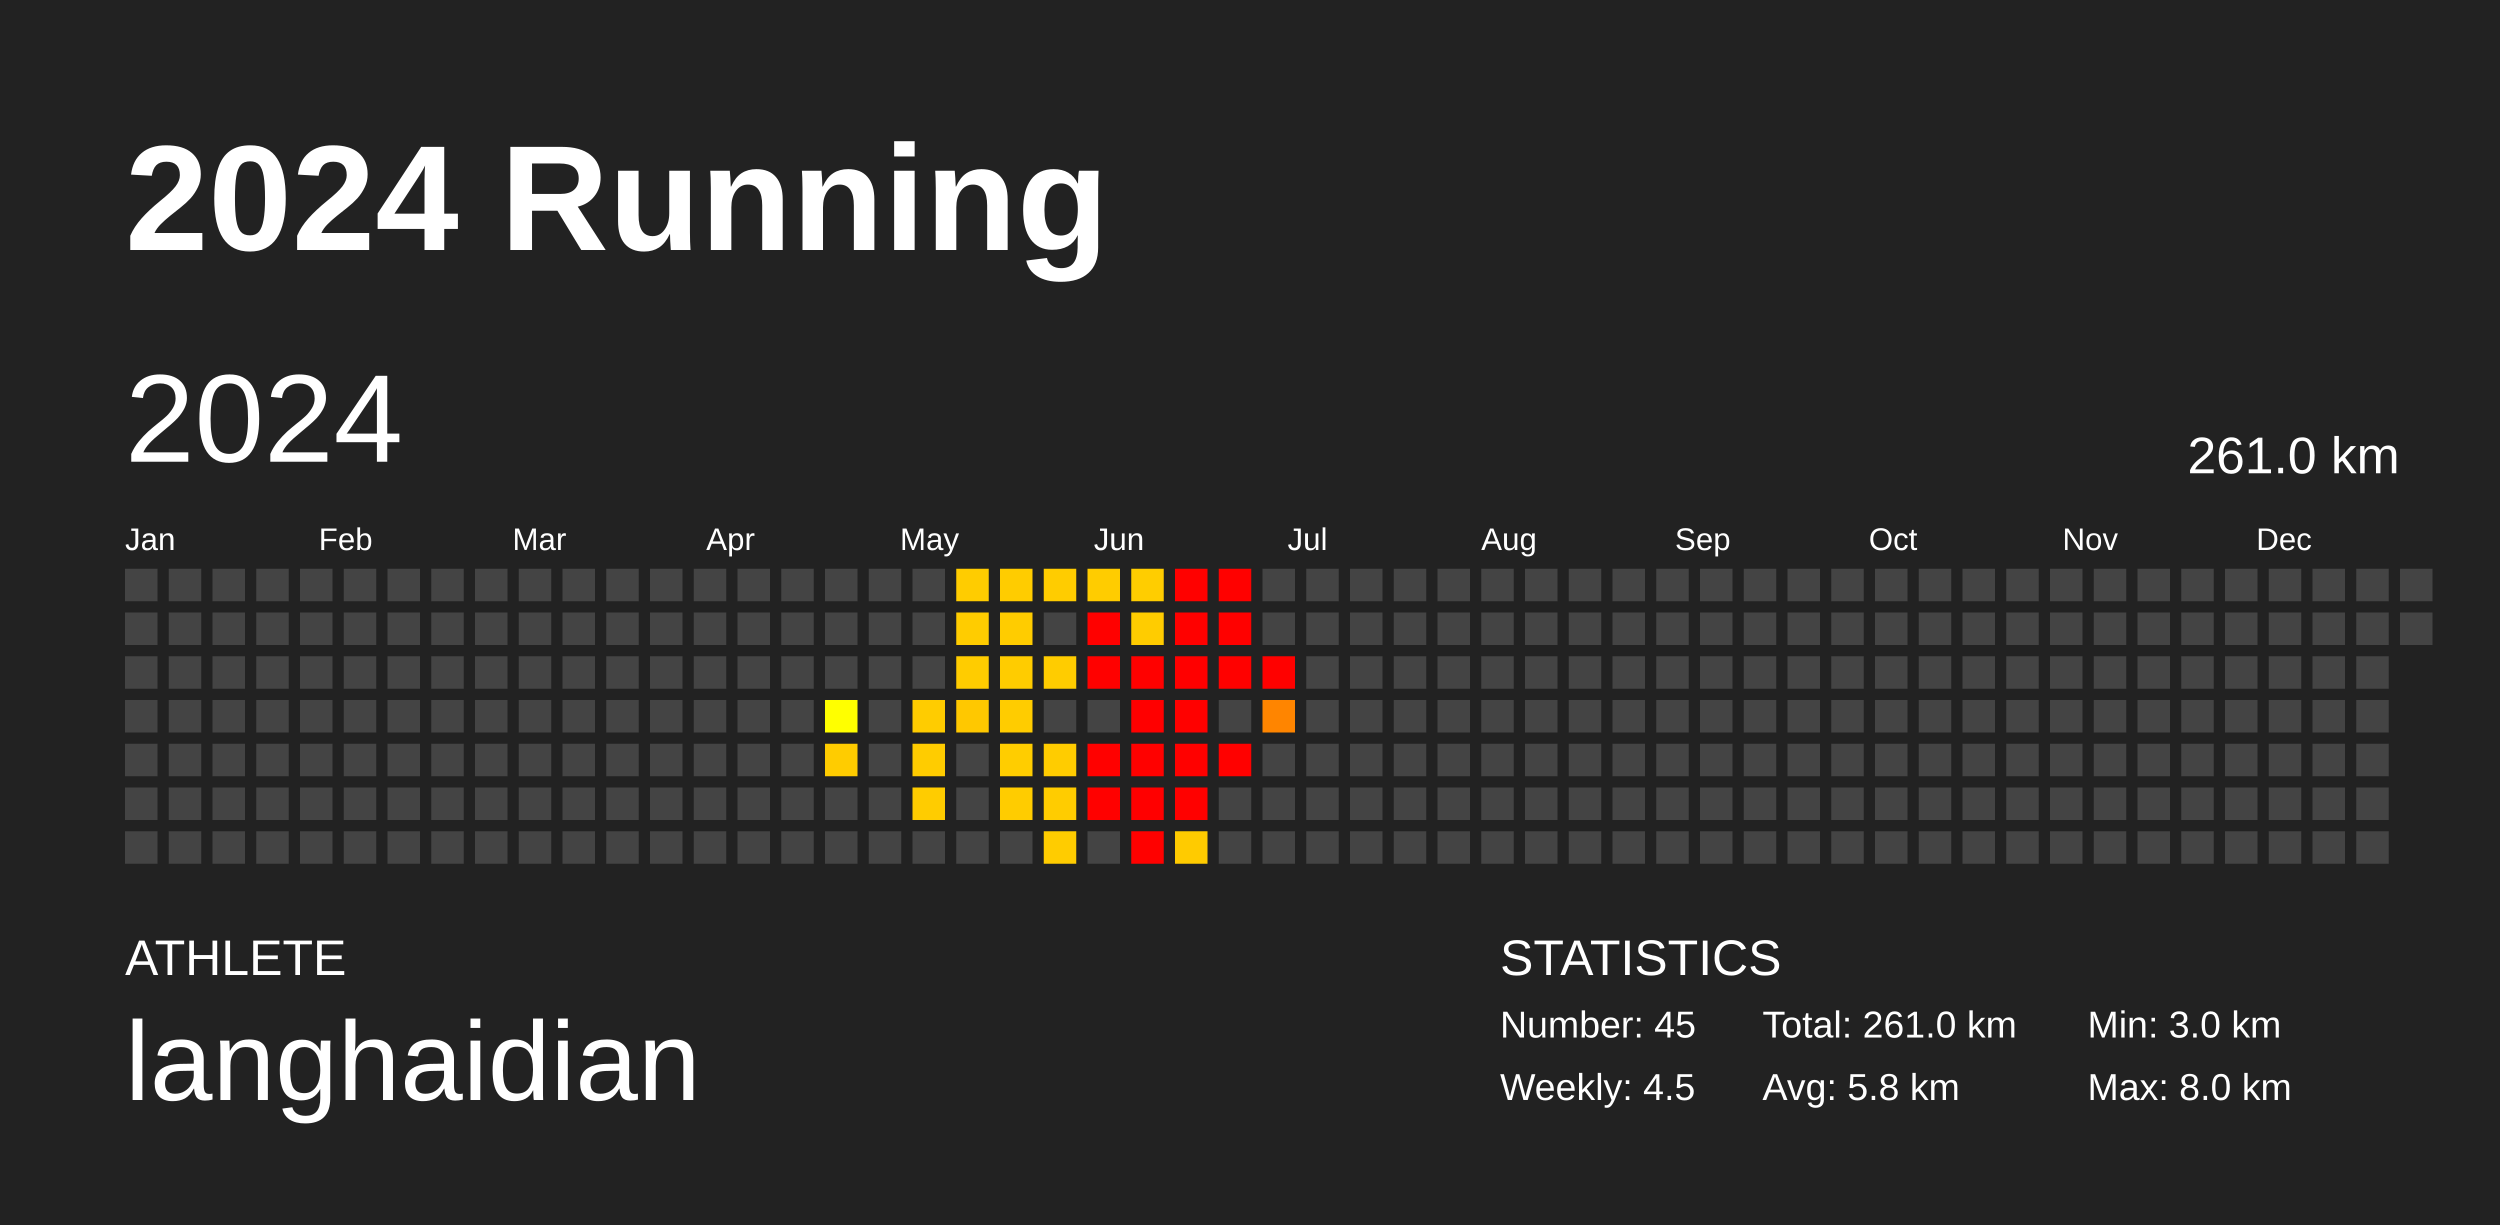
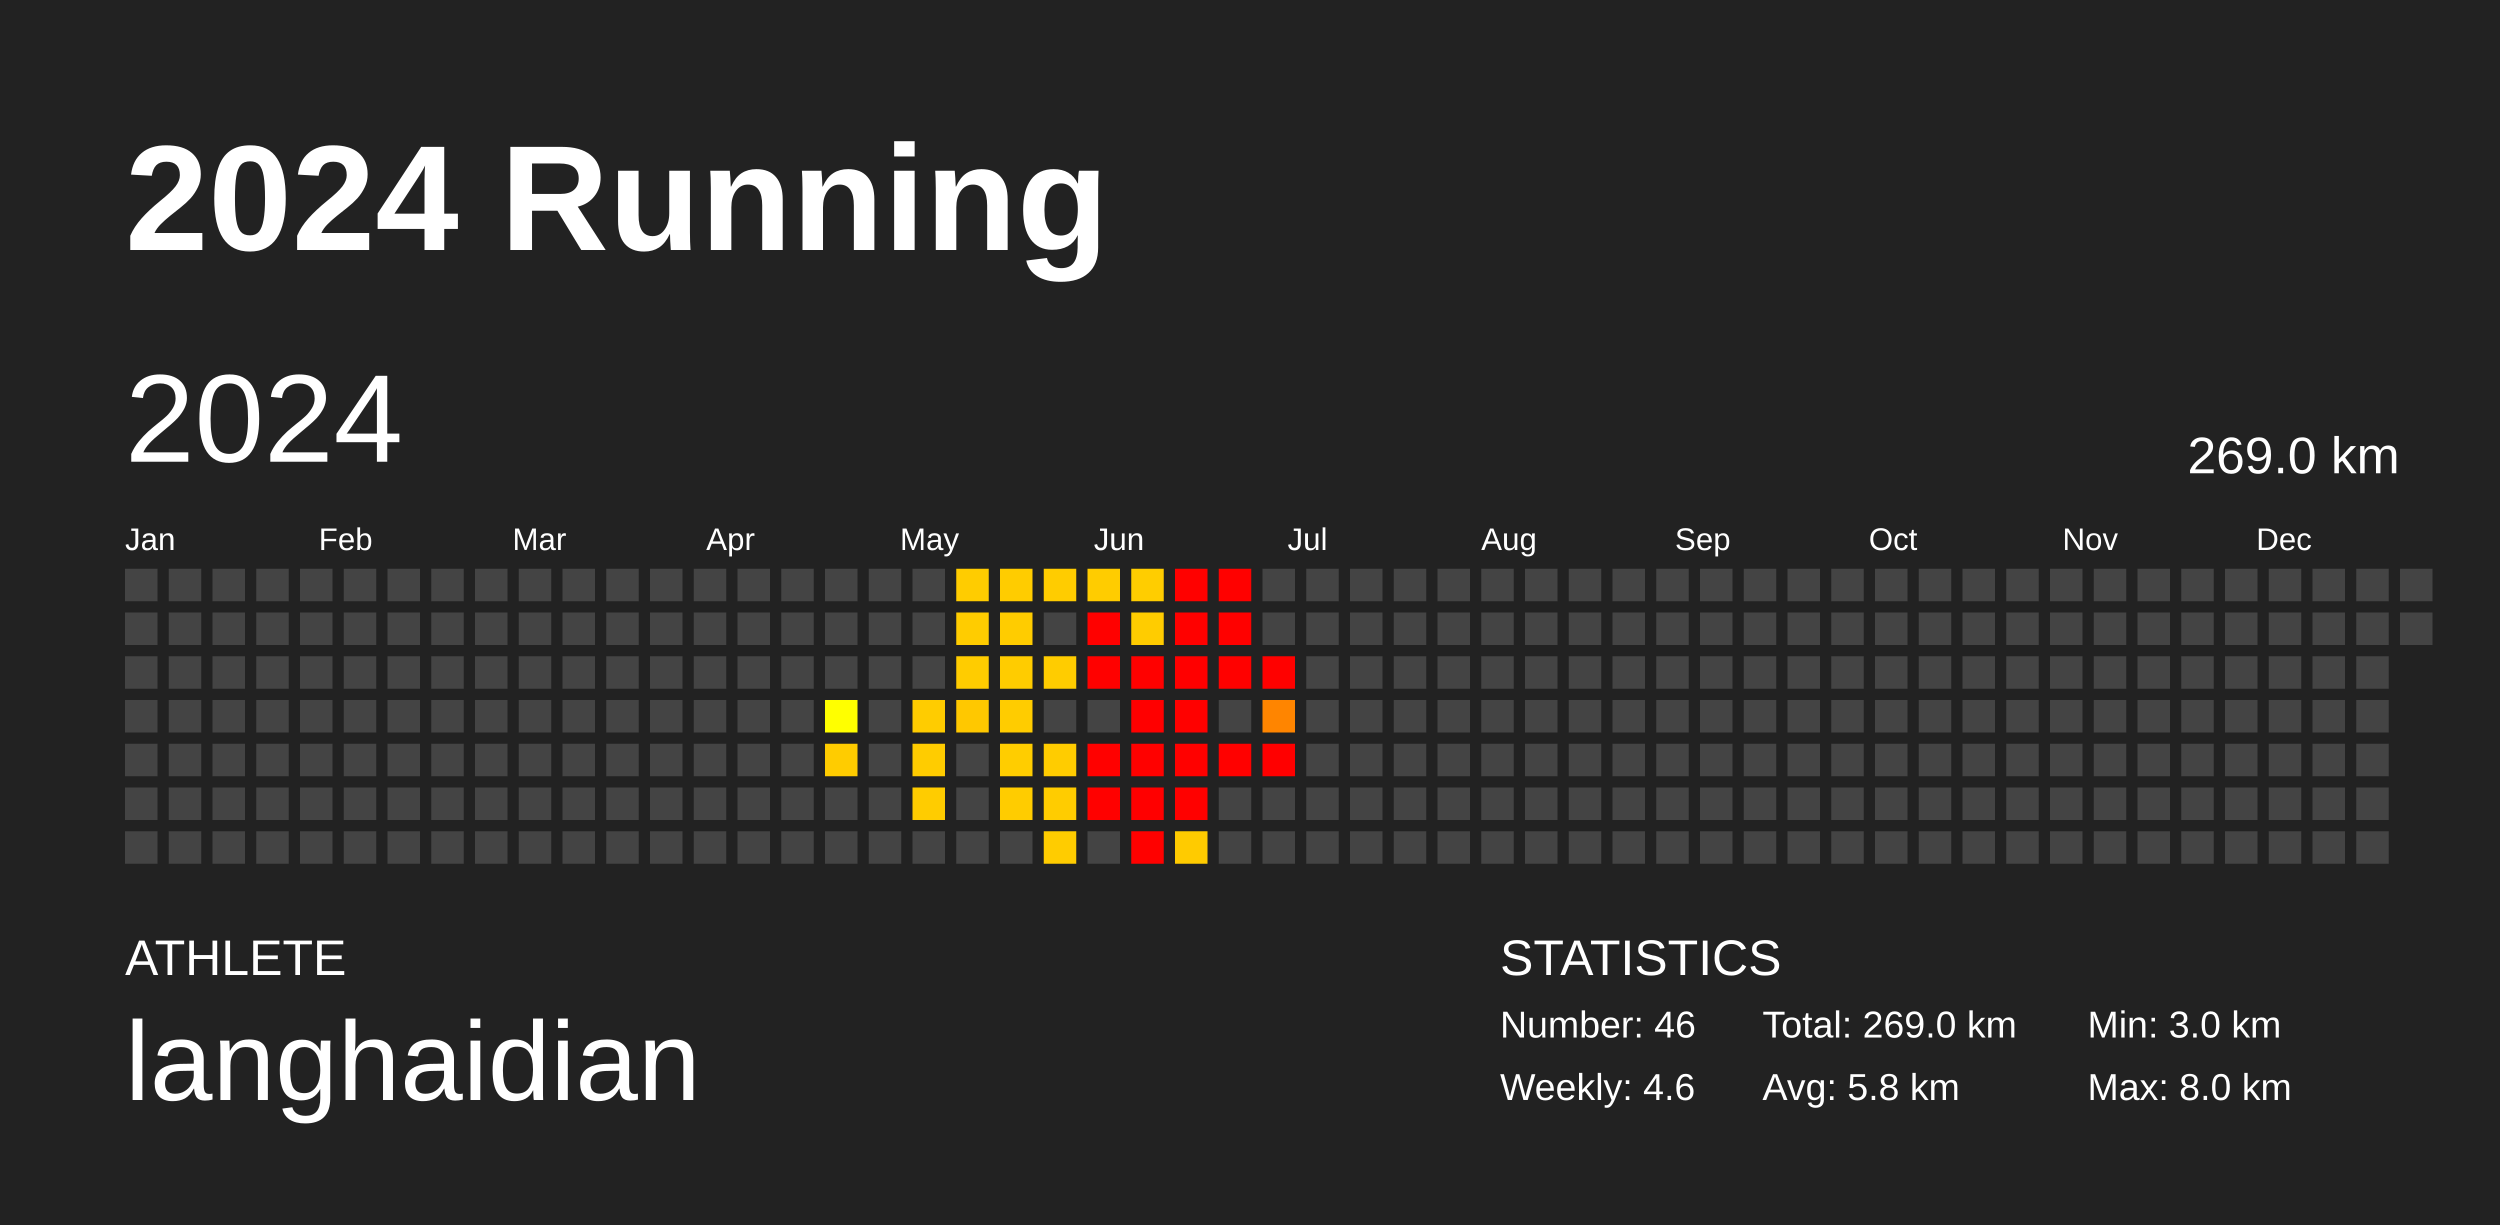
<svg xmlns="http://www.w3.org/2000/svg" baseProfile="full" height="98mm" version="1.1" viewBox="0,0,200,98" width="200mm">
  <defs />
  <rect fill="#222222" height="98" width="200" x="0" y="0" />
  <text fill="#FFFFFF" style="font-size:12px; font-family:Arial; font-weight:bold;" x="10" y="20">2024 Running</text>
  <text fill="#FFFFFF" style="font-size:4px; font-family:Arial" x="10" y="78">ATHLETE</text>
  <text fill="#FFFFFF" style="font-size:9px; font-family:Arial" x="10" y="88">langhaidian</text>
  <text fill="#FFFFFF" style="font-size:4px; font-family:Arial" x="120" y="78">STATISTICS</text>
-   <text fill="#FFFFFF" style="font-size:3px; font-family:Arial" x="120" y="83">Number: 45</text>
-   <text fill="#FFFFFF" style="font-size:3px; font-family:Arial" x="120" y="88">Weekly: 4.5</text>
-   <text fill="#FFFFFF" style="font-size:3px; font-family:Arial" x="141" y="83">Total: 261.0 km</text>
+   <text fill="#FFFFFF" style="font-size:3px; font-family:Arial" x="120" y="83">Number: 46</text>
+   <text fill="#FFFFFF" style="font-size:3px; font-family:Arial" x="120" y="88">Weekly: 4.6</text>
+   <text fill="#FFFFFF" style="font-size:3px; font-family:Arial" x="141" y="83">Total: 269.0 km</text>
  <text fill="#FFFFFF" style="font-size:3px; font-family:Arial" x="141" y="88">Avg: 5.8 km</text>
  <text fill="#FFFFFF" style="font-size:3px; font-family:Arial" x="167" y="83">Min: 3.0 km</text>
  <text fill="#FFFFFF" style="font-size:3px; font-family:Arial" x="167" y="88">Max: 8.0 km</text>
  <text dominant-baseline="hanging" fill="#FFFFFF" style="font-size:10.0px; font-family:Arial;" x="10" y="30">2024</text>
-   <text dominant-baseline="hanging" fill="#FFFFFF" style="font-size:4.125px; font-family:Arial;" x="175" y="35">261.0 km</text>
+   <text dominant-baseline="hanging" fill="#FFFFFF" style="font-size:4.125px; font-family:Arial;" x="175" y="35">269.0 km</text>
  <text fill="#FFFFFF" style="font-size:2.5px; font-family:Arial" x="10.0" y="44">Jan</text>
  <text fill="#FFFFFF" style="font-size:2.5px; font-family:Arial" x="25.5" y="44">Feb</text>
  <text fill="#FFFFFF" style="font-size:2.5px; font-family:Arial" x="41.0" y="44">Mar</text>
  <text fill="#FFFFFF" style="font-size:2.5px; font-family:Arial" x="56.5" y="44">Apr</text>
  <text fill="#FFFFFF" style="font-size:2.5px; font-family:Arial" x="72.0" y="44">May</text>
  <text fill="#FFFFFF" style="font-size:2.5px; font-family:Arial" x="87.5" y="44">Jun</text>
  <text fill="#FFFFFF" style="font-size:2.5px; font-family:Arial" x="103.0" y="44">Jul</text>
  <text fill="#FFFFFF" style="font-size:2.5px; font-family:Arial" x="118.5" y="44">Aug</text>
  <text fill="#FFFFFF" style="font-size:2.5px; font-family:Arial" x="134.0" y="44">Sep</text>
  <text fill="#FFFFFF" style="font-size:2.5px; font-family:Arial" x="149.5" y="44">Oct</text>
  <text fill="#FFFFFF" style="font-size:2.5px; font-family:Arial" x="165.0" y="44">Nov</text>
  <text fill="#FFFFFF" style="font-size:2.5px; font-family:Arial" x="180.5" y="44">Dec</text>
  <rect fill="#444444" height="2.6" width="2.6" x="10.0" y="45.5" />
  <rect fill="#444444" height="2.6" width="2.6" x="10.0" y="49.0" />
  <rect fill="#444444" height="2.6" width="2.6" x="10.0" y="52.5" />
  <rect fill="#444444" height="2.6" width="2.6" x="10.0" y="56.0" />
  <rect fill="#444444" height="2.6" width="2.6" x="10.0" y="59.5" />
  <rect fill="#444444" height="2.6" width="2.6" x="10.0" y="63.0" />
  <rect fill="#444444" height="2.6" width="2.6" x="10.0" y="66.5" />
  <rect fill="#444444" height="2.6" width="2.6" x="13.5" y="45.5" />
  <rect fill="#444444" height="2.6" width="2.6" x="13.5" y="49.0" />
  <rect fill="#444444" height="2.6" width="2.6" x="13.5" y="52.5" />
  <rect fill="#444444" height="2.6" width="2.6" x="13.5" y="56.0" />
  <rect fill="#444444" height="2.6" width="2.6" x="13.5" y="59.5" />
  <rect fill="#444444" height="2.6" width="2.6" x="13.5" y="63.0" />
  <rect fill="#444444" height="2.6" width="2.6" x="13.5" y="66.5" />
  <rect fill="#444444" height="2.6" width="2.6" x="17.0" y="45.5" />
  <rect fill="#444444" height="2.6" width="2.6" x="17.0" y="49.0" />
  <rect fill="#444444" height="2.6" width="2.6" x="17.0" y="52.5" />
  <rect fill="#444444" height="2.6" width="2.6" x="17.0" y="56.0" />
  <rect fill="#444444" height="2.6" width="2.6" x="17.0" y="59.5" />
  <rect fill="#444444" height="2.6" width="2.6" x="17.0" y="63.0" />
  <rect fill="#444444" height="2.6" width="2.6" x="17.0" y="66.5" />
  <rect fill="#444444" height="2.6" width="2.6" x="20.5" y="45.5" />
  <rect fill="#444444" height="2.6" width="2.6" x="20.5" y="49.0" />
  <rect fill="#444444" height="2.6" width="2.6" x="20.5" y="52.5" />
  <rect fill="#444444" height="2.6" width="2.6" x="20.5" y="56.0" />
  <rect fill="#444444" height="2.6" width="2.6" x="20.5" y="59.5" />
  <rect fill="#444444" height="2.6" width="2.6" x="20.5" y="63.0" />
  <rect fill="#444444" height="2.6" width="2.6" x="20.5" y="66.5" />
  <rect fill="#444444" height="2.6" width="2.6" x="24.0" y="45.5" />
  <rect fill="#444444" height="2.6" width="2.6" x="24.0" y="49.0" />
  <rect fill="#444444" height="2.6" width="2.6" x="24.0" y="52.5" />
  <rect fill="#444444" height="2.6" width="2.6" x="24.0" y="56.0" />
  <rect fill="#444444" height="2.6" width="2.6" x="24.0" y="59.5" />
  <rect fill="#444444" height="2.6" width="2.6" x="24.0" y="63.0" />
  <rect fill="#444444" height="2.6" width="2.6" x="24.0" y="66.5" />
  <rect fill="#444444" height="2.6" width="2.6" x="27.5" y="45.5" />
  <rect fill="#444444" height="2.6" width="2.6" x="27.5" y="49.0" />
  <rect fill="#444444" height="2.6" width="2.6" x="27.5" y="52.5" />
  <rect fill="#444444" height="2.6" width="2.6" x="27.5" y="56.0" />
  <rect fill="#444444" height="2.6" width="2.6" x="27.5" y="59.5" />
  <rect fill="#444444" height="2.6" width="2.6" x="27.5" y="63.0" />
  <rect fill="#444444" height="2.6" width="2.6" x="27.5" y="66.5" />
  <rect fill="#444444" height="2.6" width="2.6" x="31.0" y="45.5" />
  <rect fill="#444444" height="2.6" width="2.6" x="31.0" y="49.0" />
  <rect fill="#444444" height="2.6" width="2.6" x="31.0" y="52.5" />
  <rect fill="#444444" height="2.6" width="2.6" x="31.0" y="56.0" />
  <rect fill="#444444" height="2.6" width="2.6" x="31.0" y="59.5" />
  <rect fill="#444444" height="2.6" width="2.6" x="31.0" y="63.0" />
  <rect fill="#444444" height="2.6" width="2.6" x="31.0" y="66.5" />
  <rect fill="#444444" height="2.6" width="2.6" x="34.5" y="45.5" />
  <rect fill="#444444" height="2.6" width="2.6" x="34.5" y="49.0" />
  <rect fill="#444444" height="2.6" width="2.6" x="34.5" y="52.5" />
  <rect fill="#444444" height="2.6" width="2.6" x="34.5" y="56.0" />
  <rect fill="#444444" height="2.6" width="2.6" x="34.5" y="59.5" />
  <rect fill="#444444" height="2.6" width="2.6" x="34.5" y="63.0" />
  <rect fill="#444444" height="2.6" width="2.6" x="34.5" y="66.5" />
  <rect fill="#444444" height="2.6" width="2.6" x="38.0" y="45.5" />
  <rect fill="#444444" height="2.6" width="2.6" x="38.0" y="49.0" />
  <rect fill="#444444" height="2.6" width="2.6" x="38.0" y="52.5" />
  <rect fill="#444444" height="2.6" width="2.6" x="38.0" y="56.0" />
  <rect fill="#444444" height="2.6" width="2.6" x="38.0" y="59.5" />
  <rect fill="#444444" height="2.6" width="2.6" x="38.0" y="63.0" />
  <rect fill="#444444" height="2.6" width="2.6" x="38.0" y="66.5" />
  <rect fill="#444444" height="2.6" width="2.6" x="41.5" y="45.5" />
  <rect fill="#444444" height="2.6" width="2.6" x="41.5" y="49.0" />
  <rect fill="#444444" height="2.6" width="2.6" x="41.5" y="52.5" />
  <rect fill="#444444" height="2.6" width="2.6" x="41.5" y="56.0" />
  <rect fill="#444444" height="2.6" width="2.6" x="41.5" y="59.5" />
  <rect fill="#444444" height="2.6" width="2.6" x="41.5" y="63.0" />
  <rect fill="#444444" height="2.6" width="2.6" x="41.5" y="66.5" />
  <rect fill="#444444" height="2.6" width="2.6" x="45.0" y="45.5" />
  <rect fill="#444444" height="2.6" width="2.6" x="45.0" y="49.0" />
  <rect fill="#444444" height="2.6" width="2.6" x="45.0" y="52.5" />
  <rect fill="#444444" height="2.6" width="2.6" x="45.0" y="56.0" />
  <rect fill="#444444" height="2.6" width="2.6" x="45.0" y="59.5" />
  <rect fill="#444444" height="2.6" width="2.6" x="45.0" y="63.0" />
  <rect fill="#444444" height="2.6" width="2.6" x="45.0" y="66.5" />
  <rect fill="#444444" height="2.6" width="2.6" x="48.5" y="45.5" />
  <rect fill="#444444" height="2.6" width="2.6" x="48.5" y="49.0" />
  <rect fill="#444444" height="2.6" width="2.6" x="48.5" y="52.5" />
  <rect fill="#444444" height="2.6" width="2.6" x="48.5" y="56.0" />
  <rect fill="#444444" height="2.6" width="2.6" x="48.5" y="59.5" />
  <rect fill="#444444" height="2.6" width="2.6" x="48.5" y="63.0" />
  <rect fill="#444444" height="2.6" width="2.6" x="48.5" y="66.5" />
  <rect fill="#444444" height="2.6" width="2.6" x="52.0" y="45.5" />
  <rect fill="#444444" height="2.6" width="2.6" x="52.0" y="49.0" />
  <rect fill="#444444" height="2.6" width="2.6" x="52.0" y="52.5" />
  <rect fill="#444444" height="2.6" width="2.6" x="52.0" y="56.0" />
  <rect fill="#444444" height="2.6" width="2.6" x="52.0" y="59.5" />
  <rect fill="#444444" height="2.6" width="2.6" x="52.0" y="63.0" />
  <rect fill="#444444" height="2.6" width="2.6" x="52.0" y="66.5" />
  <rect fill="#444444" height="2.6" width="2.6" x="55.5" y="45.5" />
  <rect fill="#444444" height="2.6" width="2.6" x="55.5" y="49.0" />
  <rect fill="#444444" height="2.6" width="2.6" x="55.5" y="52.5" />
  <rect fill="#444444" height="2.6" width="2.6" x="55.5" y="56.0" />
  <rect fill="#444444" height="2.6" width="2.6" x="55.5" y="59.5" />
  <rect fill="#444444" height="2.6" width="2.6" x="55.5" y="63.0" />
  <rect fill="#444444" height="2.6" width="2.6" x="55.5" y="66.5" />
  <rect fill="#444444" height="2.6" width="2.6" x="59.0" y="45.5" />
  <rect fill="#444444" height="2.6" width="2.6" x="59.0" y="49.0" />
  <rect fill="#444444" height="2.6" width="2.6" x="59.0" y="52.5" />
  <rect fill="#444444" height="2.6" width="2.6" x="59.0" y="56.0" />
  <rect fill="#444444" height="2.6" width="2.6" x="59.0" y="59.5" />
  <rect fill="#444444" height="2.6" width="2.6" x="59.0" y="63.0" />
  <rect fill="#444444" height="2.6" width="2.6" x="59.0" y="66.5" />
  <rect fill="#444444" height="2.6" width="2.6" x="62.5" y="45.5" />
  <rect fill="#444444" height="2.6" width="2.6" x="62.5" y="49.0" />
  <rect fill="#444444" height="2.6" width="2.6" x="62.5" y="52.5" />
  <rect fill="#444444" height="2.6" width="2.6" x="62.5" y="56.0" />
  <rect fill="#444444" height="2.6" width="2.6" x="62.5" y="59.5" />
  <rect fill="#444444" height="2.6" width="2.6" x="62.5" y="63.0" />
  <rect fill="#444444" height="2.6" width="2.6" x="62.5" y="66.5" />
  <rect fill="#444444" height="2.6" width="2.6" x="66.0" y="45.5" />
  <rect fill="#444444" height="2.6" width="2.6" x="66.0" y="49.0" />
  <rect fill="#444444" height="2.6" width="2.6" x="66.0" y="52.5" />
  <rect fill="#ffff00" height="2.6" width="2.6" x="66.0" y="56.0" />
  <rect fill="#ffcc00" height="2.6" width="2.6" x="66.0" y="59.5" />
  <rect fill="#444444" height="2.6" width="2.6" x="66.0" y="63.0" />
  <rect fill="#444444" height="2.6" width="2.6" x="66.0" y="66.5" />
  <rect fill="#444444" height="2.6" width="2.6" x="69.5" y="45.5" />
  <rect fill="#444444" height="2.6" width="2.6" x="69.5" y="49.0" />
  <rect fill="#444444" height="2.6" width="2.6" x="69.5" y="52.5" />
  <rect fill="#444444" height="2.6" width="2.6" x="69.5" y="56.0" />
  <rect fill="#444444" height="2.6" width="2.6" x="69.5" y="59.5" />
  <rect fill="#444444" height="2.6" width="2.6" x="69.5" y="63.0" />
  <rect fill="#444444" height="2.6" width="2.6" x="69.5" y="66.5" />
  <rect fill="#444444" height="2.6" width="2.6" x="73.0" y="45.5" />
  <rect fill="#444444" height="2.6" width="2.6" x="73.0" y="49.0" />
  <rect fill="#444444" height="2.6" width="2.6" x="73.0" y="52.5" />
  <rect fill="#ffcc00" height="2.6" width="2.6" x="73.0" y="56.0" />
  <rect fill="#ffcc00" height="2.6" width="2.6" x="73.0" y="59.5" />
  <rect fill="#ffcc00" height="2.6" width="2.6" x="73.0" y="63.0" />
  <rect fill="#444444" height="2.6" width="2.6" x="73.0" y="66.5" />
  <rect fill="#ffcc00" height="2.6" width="2.6" x="76.5" y="45.5" />
  <rect fill="#ffcc00" height="2.6" width="2.6" x="76.5" y="49.0" />
  <rect fill="#ffcc00" height="2.6" width="2.6" x="76.5" y="52.5" />
  <rect fill="#ffc800" height="2.6" width="2.6" x="76.5" y="56.0" />
  <rect fill="#444444" height="2.6" width="2.6" x="76.5" y="59.5" />
  <rect fill="#444444" height="2.6" width="2.6" x="76.5" y="63.0" />
  <rect fill="#444444" height="2.6" width="2.6" x="76.5" y="66.5" />
  <rect fill="#ffcc00" height="2.6" width="2.6" x="80.0" y="45.5" />
  <rect fill="#ffcc00" height="2.6" width="2.6" x="80.0" y="49.0" />
  <rect fill="#ffcc00" height="2.6" width="2.6" x="80.0" y="52.5" />
  <rect fill="#ffcc00" height="2.6" width="2.6" x="80.0" y="56.0" />
  <rect fill="#ffcd00" height="2.6" width="2.6" x="80.0" y="59.5" />
  <rect fill="#ffcc00" height="2.6" width="2.6" x="80.0" y="63.0" />
  <rect fill="#444444" height="2.6" width="2.6" x="80.0" y="66.5" />
  <rect fill="#ffcc00" height="2.6" width="2.6" x="83.5" y="45.5" />
  <rect fill="#444444" height="2.6" width="2.6" x="83.5" y="49.0" />
  <rect fill="#ffcc00" height="2.6" width="2.6" x="83.5" y="52.5" />
  <rect fill="#444444" height="2.6" width="2.6" x="83.5" y="56.0" />
  <rect fill="#ffcc00" height="2.6" width="2.6" x="83.5" y="59.5" />
  <rect fill="#ffcc00" height="2.6" width="2.6" x="83.5" y="63.0" />
  <rect fill="#ffcc00" height="2.6" width="2.6" x="83.5" y="66.5" />
  <rect fill="#ffcc00" height="2.6" width="2.6" x="87.0" y="45.5" />
  <rect fill="#ff0100" height="2.6" width="2.6" x="87.0" y="49.0" />
  <rect fill="#ff0100" height="2.6" width="2.6" x="87.0" y="52.5" />
  <rect fill="#444444" height="2.6" width="2.6" x="87.0" y="56.0" />
  <rect fill="#ff0100" height="2.6" width="2.6" x="87.0" y="59.5" />
  <rect fill="#ff0100" height="2.6" width="2.6" x="87.0" y="63.0" />
  <rect fill="#444444" height="2.6" width="2.6" x="87.0" y="66.5" />
  <rect fill="#ffcd00" height="2.6" width="2.6" x="90.5" y="45.5" />
  <rect fill="#ffcc00" height="2.6" width="2.6" x="90.5" y="49.0" />
  <rect fill="#ff0100" height="2.6" width="2.6" x="90.5" y="52.5" />
  <rect fill="#ff0000" height="2.6" width="2.6" x="90.5" y="56.0" />
  <rect fill="#ff0100" height="2.6" width="2.6" x="90.5" y="59.5" />
  <rect fill="#ff0000" height="2.6" width="2.6" x="90.5" y="63.0" />
  <rect fill="#ff0100" height="2.6" width="2.6" x="90.5" y="66.5" />
  <rect fill="#ff0100" height="2.6" width="2.6" x="94.0" y="45.5" />
  <rect fill="#ff0100" height="2.6" width="2.6" x="94.0" y="49.0" />
  <rect fill="#ff0000" height="2.6" width="2.6" x="94.0" y="52.5" />
  <rect fill="#ff0100" height="2.6" width="2.6" x="94.0" y="56.0" />
  <rect fill="#ff0100" height="2.6" width="2.6" x="94.0" y="59.5" />
  <rect fill="#ff0100" height="2.6" width="2.6" x="94.0" y="63.0" />
  <rect fill="#ffcb00" height="2.6" width="2.6" x="94.0" y="66.5" />
  <rect fill="#ff0100" height="2.6" width="2.6" x="97.5" y="45.5" />
  <rect fill="#ff0100" height="2.6" width="2.6" x="97.5" y="49.0" />
  <rect fill="#ff0100" height="2.6" width="2.6" x="97.5" y="52.5" />
  <rect fill="#444444" height="2.6" width="2.6" x="97.5" y="56.0" />
  <rect fill="#ff0100" height="2.6" width="2.6" x="97.5" y="59.5" />
  <rect fill="#444444" height="2.6" width="2.6" x="97.5" y="63.0" />
  <rect fill="#444444" height="2.6" width="2.6" x="97.5" y="66.5" />
  <rect fill="#444444" height="2.6" width="2.6" x="101.0" y="45.5" />
  <rect fill="#444444" height="2.6" width="2.6" x="101.0" y="49.0" />
  <rect fill="#ff0100" height="2.6" width="2.6" x="101.0" y="52.5" />
  <rect fill="#ff8500" height="2.6" width="2.6" x="101.0" y="56.0" />
-   <rect fill="#444444" height="2.6" width="2.6" x="101.0" y="59.5" />
+   <rect fill="#ff0000" height="2.6" width="2.6" x="101.0" y="59.5" />
  <rect fill="#444444" height="2.6" width="2.6" x="101.0" y="63.0" />
  <rect fill="#444444" height="2.6" width="2.6" x="101.0" y="66.5" />
  <rect fill="#444444" height="2.6" width="2.6" x="104.5" y="45.5" />
  <rect fill="#444444" height="2.6" width="2.6" x="104.5" y="49.0" />
  <rect fill="#444444" height="2.6" width="2.6" x="104.5" y="52.5" />
  <rect fill="#444444" height="2.6" width="2.6" x="104.5" y="56.0" />
  <rect fill="#444444" height="2.6" width="2.6" x="104.5" y="59.5" />
  <rect fill="#444444" height="2.6" width="2.6" x="104.5" y="63.0" />
  <rect fill="#444444" height="2.6" width="2.6" x="104.5" y="66.5" />
  <rect fill="#444444" height="2.6" width="2.6" x="108.0" y="45.5" />
  <rect fill="#444444" height="2.6" width="2.6" x="108.0" y="49.0" />
  <rect fill="#444444" height="2.6" width="2.6" x="108.0" y="52.5" />
  <rect fill="#444444" height="2.6" width="2.6" x="108.0" y="56.0" />
  <rect fill="#444444" height="2.6" width="2.6" x="108.0" y="59.5" />
  <rect fill="#444444" height="2.6" width="2.6" x="108.0" y="63.0" />
  <rect fill="#444444" height="2.6" width="2.6" x="108.0" y="66.5" />
  <rect fill="#444444" height="2.6" width="2.6" x="111.5" y="45.5" />
  <rect fill="#444444" height="2.6" width="2.6" x="111.5" y="49.0" />
  <rect fill="#444444" height="2.6" width="2.6" x="111.5" y="52.5" />
  <rect fill="#444444" height="2.6" width="2.6" x="111.5" y="56.0" />
  <rect fill="#444444" height="2.6" width="2.6" x="111.5" y="59.5" />
  <rect fill="#444444" height="2.6" width="2.6" x="111.5" y="63.0" />
  <rect fill="#444444" height="2.6" width="2.6" x="111.5" y="66.5" />
  <rect fill="#444444" height="2.6" width="2.6" x="115.0" y="45.5" />
  <rect fill="#444444" height="2.6" width="2.6" x="115.0" y="49.0" />
  <rect fill="#444444" height="2.6" width="2.6" x="115.0" y="52.5" />
  <rect fill="#444444" height="2.6" width="2.6" x="115.0" y="56.0" />
  <rect fill="#444444" height="2.6" width="2.6" x="115.0" y="59.5" />
  <rect fill="#444444" height="2.6" width="2.6" x="115.0" y="63.0" />
  <rect fill="#444444" height="2.6" width="2.6" x="115.0" y="66.5" />
  <rect fill="#444444" height="2.6" width="2.6" x="118.5" y="45.5" />
  <rect fill="#444444" height="2.6" width="2.6" x="118.5" y="49.0" />
  <rect fill="#444444" height="2.6" width="2.6" x="118.5" y="52.5" />
  <rect fill="#444444" height="2.6" width="2.6" x="118.5" y="56.0" />
  <rect fill="#444444" height="2.6" width="2.6" x="118.5" y="59.5" />
  <rect fill="#444444" height="2.6" width="2.6" x="118.5" y="63.0" />
  <rect fill="#444444" height="2.6" width="2.6" x="118.5" y="66.5" />
  <rect fill="#444444" height="2.6" width="2.6" x="122.0" y="45.5" />
  <rect fill="#444444" height="2.6" width="2.6" x="122.0" y="49.0" />
  <rect fill="#444444" height="2.6" width="2.6" x="122.0" y="52.5" />
  <rect fill="#444444" height="2.6" width="2.6" x="122.0" y="56.0" />
  <rect fill="#444444" height="2.6" width="2.6" x="122.0" y="59.5" />
  <rect fill="#444444" height="2.6" width="2.6" x="122.0" y="63.0" />
  <rect fill="#444444" height="2.6" width="2.6" x="122.0" y="66.5" />
  <rect fill="#444444" height="2.6" width="2.6" x="125.5" y="45.5" />
  <rect fill="#444444" height="2.6" width="2.6" x="125.5" y="49.0" />
  <rect fill="#444444" height="2.6" width="2.6" x="125.5" y="52.5" />
  <rect fill="#444444" height="2.6" width="2.6" x="125.5" y="56.0" />
  <rect fill="#444444" height="2.6" width="2.6" x="125.5" y="59.5" />
  <rect fill="#444444" height="2.6" width="2.6" x="125.5" y="63.0" />
  <rect fill="#444444" height="2.6" width="2.6" x="125.5" y="66.5" />
  <rect fill="#444444" height="2.6" width="2.6" x="129.0" y="45.5" />
  <rect fill="#444444" height="2.6" width="2.6" x="129.0" y="49.0" />
  <rect fill="#444444" height="2.6" width="2.6" x="129.0" y="52.5" />
  <rect fill="#444444" height="2.6" width="2.6" x="129.0" y="56.0" />
  <rect fill="#444444" height="2.6" width="2.6" x="129.0" y="59.5" />
  <rect fill="#444444" height="2.6" width="2.6" x="129.0" y="63.0" />
  <rect fill="#444444" height="2.6" width="2.6" x="129.0" y="66.5" />
  <rect fill="#444444" height="2.6" width="2.6" x="132.5" y="45.5" />
  <rect fill="#444444" height="2.6" width="2.6" x="132.5" y="49.0" />
  <rect fill="#444444" height="2.6" width="2.6" x="132.5" y="52.5" />
  <rect fill="#444444" height="2.6" width="2.6" x="132.5" y="56.0" />
  <rect fill="#444444" height="2.6" width="2.6" x="132.5" y="59.5" />
  <rect fill="#444444" height="2.6" width="2.6" x="132.5" y="63.0" />
  <rect fill="#444444" height="2.6" width="2.6" x="132.5" y="66.5" />
  <rect fill="#444444" height="2.6" width="2.6" x="136.0" y="45.5" />
  <rect fill="#444444" height="2.6" width="2.6" x="136.0" y="49.0" />
  <rect fill="#444444" height="2.6" width="2.6" x="136.0" y="52.5" />
  <rect fill="#444444" height="2.6" width="2.6" x="136.0" y="56.0" />
  <rect fill="#444444" height="2.6" width="2.6" x="136.0" y="59.5" />
  <rect fill="#444444" height="2.6" width="2.6" x="136.0" y="63.0" />
  <rect fill="#444444" height="2.6" width="2.6" x="136.0" y="66.5" />
  <rect fill="#444444" height="2.6" width="2.6" x="139.5" y="45.5" />
  <rect fill="#444444" height="2.6" width="2.6" x="139.5" y="49.0" />
  <rect fill="#444444" height="2.6" width="2.6" x="139.5" y="52.5" />
  <rect fill="#444444" height="2.6" width="2.6" x="139.5" y="56.0" />
  <rect fill="#444444" height="2.6" width="2.6" x="139.5" y="59.5" />
  <rect fill="#444444" height="2.6" width="2.6" x="139.5" y="63.0" />
  <rect fill="#444444" height="2.6" width="2.6" x="139.5" y="66.5" />
  <rect fill="#444444" height="2.6" width="2.6" x="143.0" y="45.5" />
  <rect fill="#444444" height="2.6" width="2.6" x="143.0" y="49.0" />
  <rect fill="#444444" height="2.6" width="2.6" x="143.0" y="52.5" />
  <rect fill="#444444" height="2.6" width="2.6" x="143.0" y="56.0" />
  <rect fill="#444444" height="2.6" width="2.6" x="143.0" y="59.5" />
  <rect fill="#444444" height="2.6" width="2.6" x="143.0" y="63.0" />
  <rect fill="#444444" height="2.6" width="2.6" x="143.0" y="66.5" />
  <rect fill="#444444" height="2.6" width="2.6" x="146.5" y="45.5" />
  <rect fill="#444444" height="2.6" width="2.6" x="146.5" y="49.0" />
  <rect fill="#444444" height="2.6" width="2.6" x="146.5" y="52.5" />
  <rect fill="#444444" height="2.6" width="2.6" x="146.5" y="56.0" />
  <rect fill="#444444" height="2.6" width="2.6" x="146.5" y="59.5" />
  <rect fill="#444444" height="2.6" width="2.6" x="146.5" y="63.0" />
  <rect fill="#444444" height="2.6" width="2.6" x="146.5" y="66.5" />
  <rect fill="#444444" height="2.6" width="2.6" x="150.0" y="45.5" />
  <rect fill="#444444" height="2.6" width="2.6" x="150.0" y="49.0" />
  <rect fill="#444444" height="2.6" width="2.6" x="150.0" y="52.5" />
  <rect fill="#444444" height="2.6" width="2.6" x="150.0" y="56.0" />
  <rect fill="#444444" height="2.6" width="2.6" x="150.0" y="59.5" />
  <rect fill="#444444" height="2.6" width="2.6" x="150.0" y="63.0" />
  <rect fill="#444444" height="2.6" width="2.6" x="150.0" y="66.5" />
  <rect fill="#444444" height="2.6" width="2.6" x="153.5" y="45.5" />
  <rect fill="#444444" height="2.6" width="2.6" x="153.5" y="49.0" />
  <rect fill="#444444" height="2.6" width="2.6" x="153.5" y="52.5" />
  <rect fill="#444444" height="2.6" width="2.6" x="153.5" y="56.0" />
  <rect fill="#444444" height="2.6" width="2.6" x="153.5" y="59.5" />
  <rect fill="#444444" height="2.6" width="2.6" x="153.5" y="63.0" />
  <rect fill="#444444" height="2.6" width="2.6" x="153.5" y="66.5" />
  <rect fill="#444444" height="2.6" width="2.6" x="157.0" y="45.5" />
  <rect fill="#444444" height="2.6" width="2.6" x="157.0" y="49.0" />
  <rect fill="#444444" height="2.6" width="2.6" x="157.0" y="52.5" />
  <rect fill="#444444" height="2.6" width="2.6" x="157.0" y="56.0" />
  <rect fill="#444444" height="2.6" width="2.6" x="157.0" y="59.5" />
  <rect fill="#444444" height="2.6" width="2.6" x="157.0" y="63.0" />
  <rect fill="#444444" height="2.6" width="2.6" x="157.0" y="66.5" />
  <rect fill="#444444" height="2.6" width="2.6" x="160.5" y="45.5" />
  <rect fill="#444444" height="2.6" width="2.6" x="160.5" y="49.0" />
  <rect fill="#444444" height="2.6" width="2.6" x="160.5" y="52.5" />
  <rect fill="#444444" height="2.6" width="2.6" x="160.5" y="56.0" />
  <rect fill="#444444" height="2.6" width="2.6" x="160.5" y="59.5" />
  <rect fill="#444444" height="2.6" width="2.6" x="160.5" y="63.0" />
  <rect fill="#444444" height="2.6" width="2.6" x="160.5" y="66.5" />
  <rect fill="#444444" height="2.6" width="2.6" x="164.0" y="45.5" />
  <rect fill="#444444" height="2.6" width="2.6" x="164.0" y="49.0" />
  <rect fill="#444444" height="2.6" width="2.6" x="164.0" y="52.5" />
  <rect fill="#444444" height="2.6" width="2.6" x="164.0" y="56.0" />
  <rect fill="#444444" height="2.6" width="2.6" x="164.0" y="59.5" />
  <rect fill="#444444" height="2.6" width="2.6" x="164.0" y="63.0" />
  <rect fill="#444444" height="2.6" width="2.6" x="164.0" y="66.5" />
  <rect fill="#444444" height="2.6" width="2.6" x="167.5" y="45.5" />
  <rect fill="#444444" height="2.6" width="2.6" x="167.5" y="49.0" />
  <rect fill="#444444" height="2.6" width="2.6" x="167.5" y="52.5" />
  <rect fill="#444444" height="2.6" width="2.6" x="167.5" y="56.0" />
  <rect fill="#444444" height="2.6" width="2.6" x="167.5" y="59.5" />
  <rect fill="#444444" height="2.6" width="2.6" x="167.5" y="63.0" />
  <rect fill="#444444" height="2.6" width="2.6" x="167.5" y="66.5" />
  <rect fill="#444444" height="2.6" width="2.6" x="171.0" y="45.5" />
  <rect fill="#444444" height="2.6" width="2.6" x="171.0" y="49.0" />
  <rect fill="#444444" height="2.6" width="2.6" x="171.0" y="52.5" />
  <rect fill="#444444" height="2.6" width="2.6" x="171.0" y="56.0" />
  <rect fill="#444444" height="2.6" width="2.6" x="171.0" y="59.5" />
  <rect fill="#444444" height="2.6" width="2.6" x="171.0" y="63.0" />
  <rect fill="#444444" height="2.6" width="2.6" x="171.0" y="66.5" />
  <rect fill="#444444" height="2.6" width="2.6" x="174.5" y="45.5" />
  <rect fill="#444444" height="2.6" width="2.6" x="174.5" y="49.0" />
  <rect fill="#444444" height="2.6" width="2.6" x="174.5" y="52.5" />
  <rect fill="#444444" height="2.6" width="2.6" x="174.5" y="56.0" />
  <rect fill="#444444" height="2.6" width="2.6" x="174.5" y="59.5" />
  <rect fill="#444444" height="2.6" width="2.6" x="174.5" y="63.0" />
  <rect fill="#444444" height="2.6" width="2.6" x="174.5" y="66.5" />
  <rect fill="#444444" height="2.6" width="2.6" x="178.0" y="45.5" />
  <rect fill="#444444" height="2.6" width="2.6" x="178.0" y="49.0" />
  <rect fill="#444444" height="2.6" width="2.6" x="178.0" y="52.5" />
  <rect fill="#444444" height="2.6" width="2.6" x="178.0" y="56.0" />
  <rect fill="#444444" height="2.6" width="2.6" x="178.0" y="59.5" />
  <rect fill="#444444" height="2.6" width="2.6" x="178.0" y="63.0" />
  <rect fill="#444444" height="2.6" width="2.6" x="178.0" y="66.5" />
  <rect fill="#444444" height="2.6" width="2.6" x="181.5" y="45.5" />
  <rect fill="#444444" height="2.6" width="2.6" x="181.5" y="49.0" />
  <rect fill="#444444" height="2.6" width="2.6" x="181.5" y="52.5" />
  <rect fill="#444444" height="2.6" width="2.6" x="181.5" y="56.0" />
  <rect fill="#444444" height="2.6" width="2.6" x="181.5" y="59.5" />
  <rect fill="#444444" height="2.6" width="2.6" x="181.5" y="63.0" />
  <rect fill="#444444" height="2.6" width="2.6" x="181.5" y="66.5" />
  <rect fill="#444444" height="2.6" width="2.6" x="185.0" y="45.5" />
  <rect fill="#444444" height="2.6" width="2.6" x="185.0" y="49.0" />
  <rect fill="#444444" height="2.6" width="2.6" x="185.0" y="52.5" />
  <rect fill="#444444" height="2.6" width="2.6" x="185.0" y="56.0" />
  <rect fill="#444444" height="2.6" width="2.6" x="185.0" y="59.5" />
  <rect fill="#444444" height="2.6" width="2.6" x="185.0" y="63.0" />
  <rect fill="#444444" height="2.6" width="2.6" x="185.0" y="66.5" />
  <rect fill="#444444" height="2.6" width="2.6" x="188.5" y="45.5" />
  <rect fill="#444444" height="2.6" width="2.6" x="188.5" y="49.0" />
  <rect fill="#444444" height="2.6" width="2.6" x="188.5" y="52.5" />
  <rect fill="#444444" height="2.6" width="2.6" x="188.5" y="56.0" />
  <rect fill="#444444" height="2.6" width="2.6" x="188.5" y="59.5" />
  <rect fill="#444444" height="2.6" width="2.6" x="188.5" y="63.0" />
  <rect fill="#444444" height="2.6" width="2.6" x="188.5" y="66.5" />
  <rect fill="#444444" height="2.6" width="2.6" x="192.0" y="45.5" />
  <rect fill="#444444" height="2.6" width="2.6" x="192.0" y="49.0" />
</svg>
